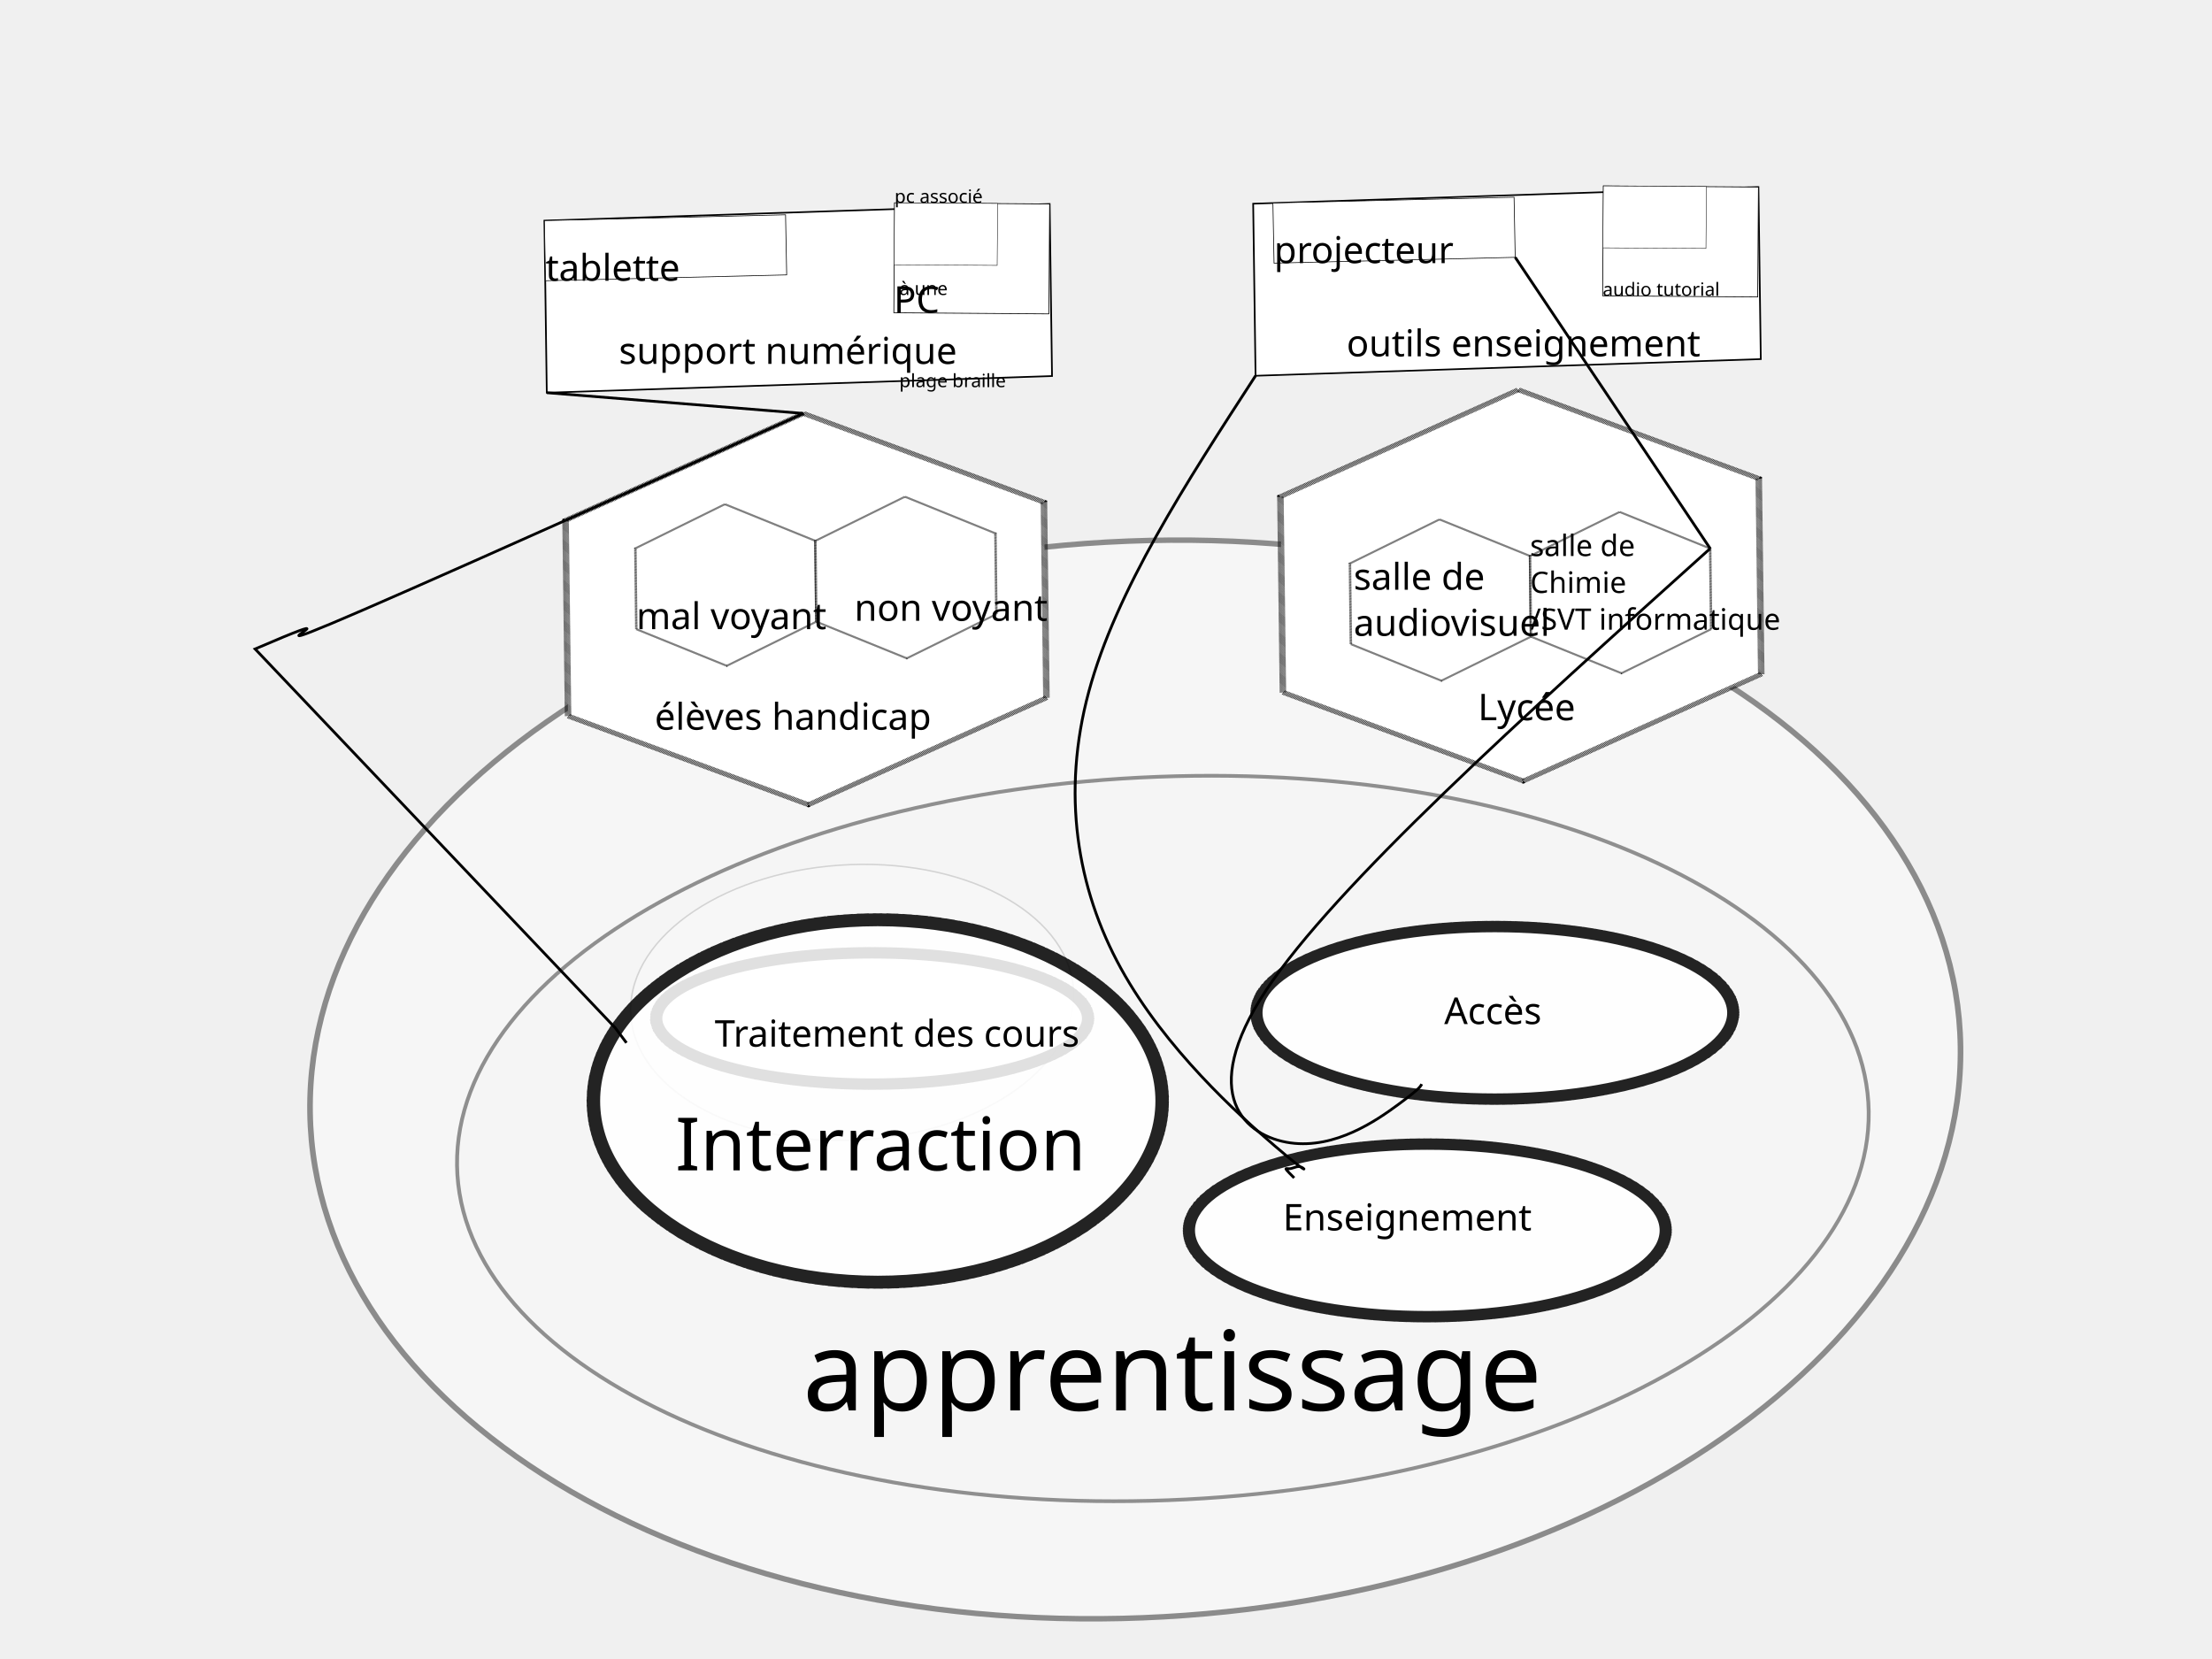
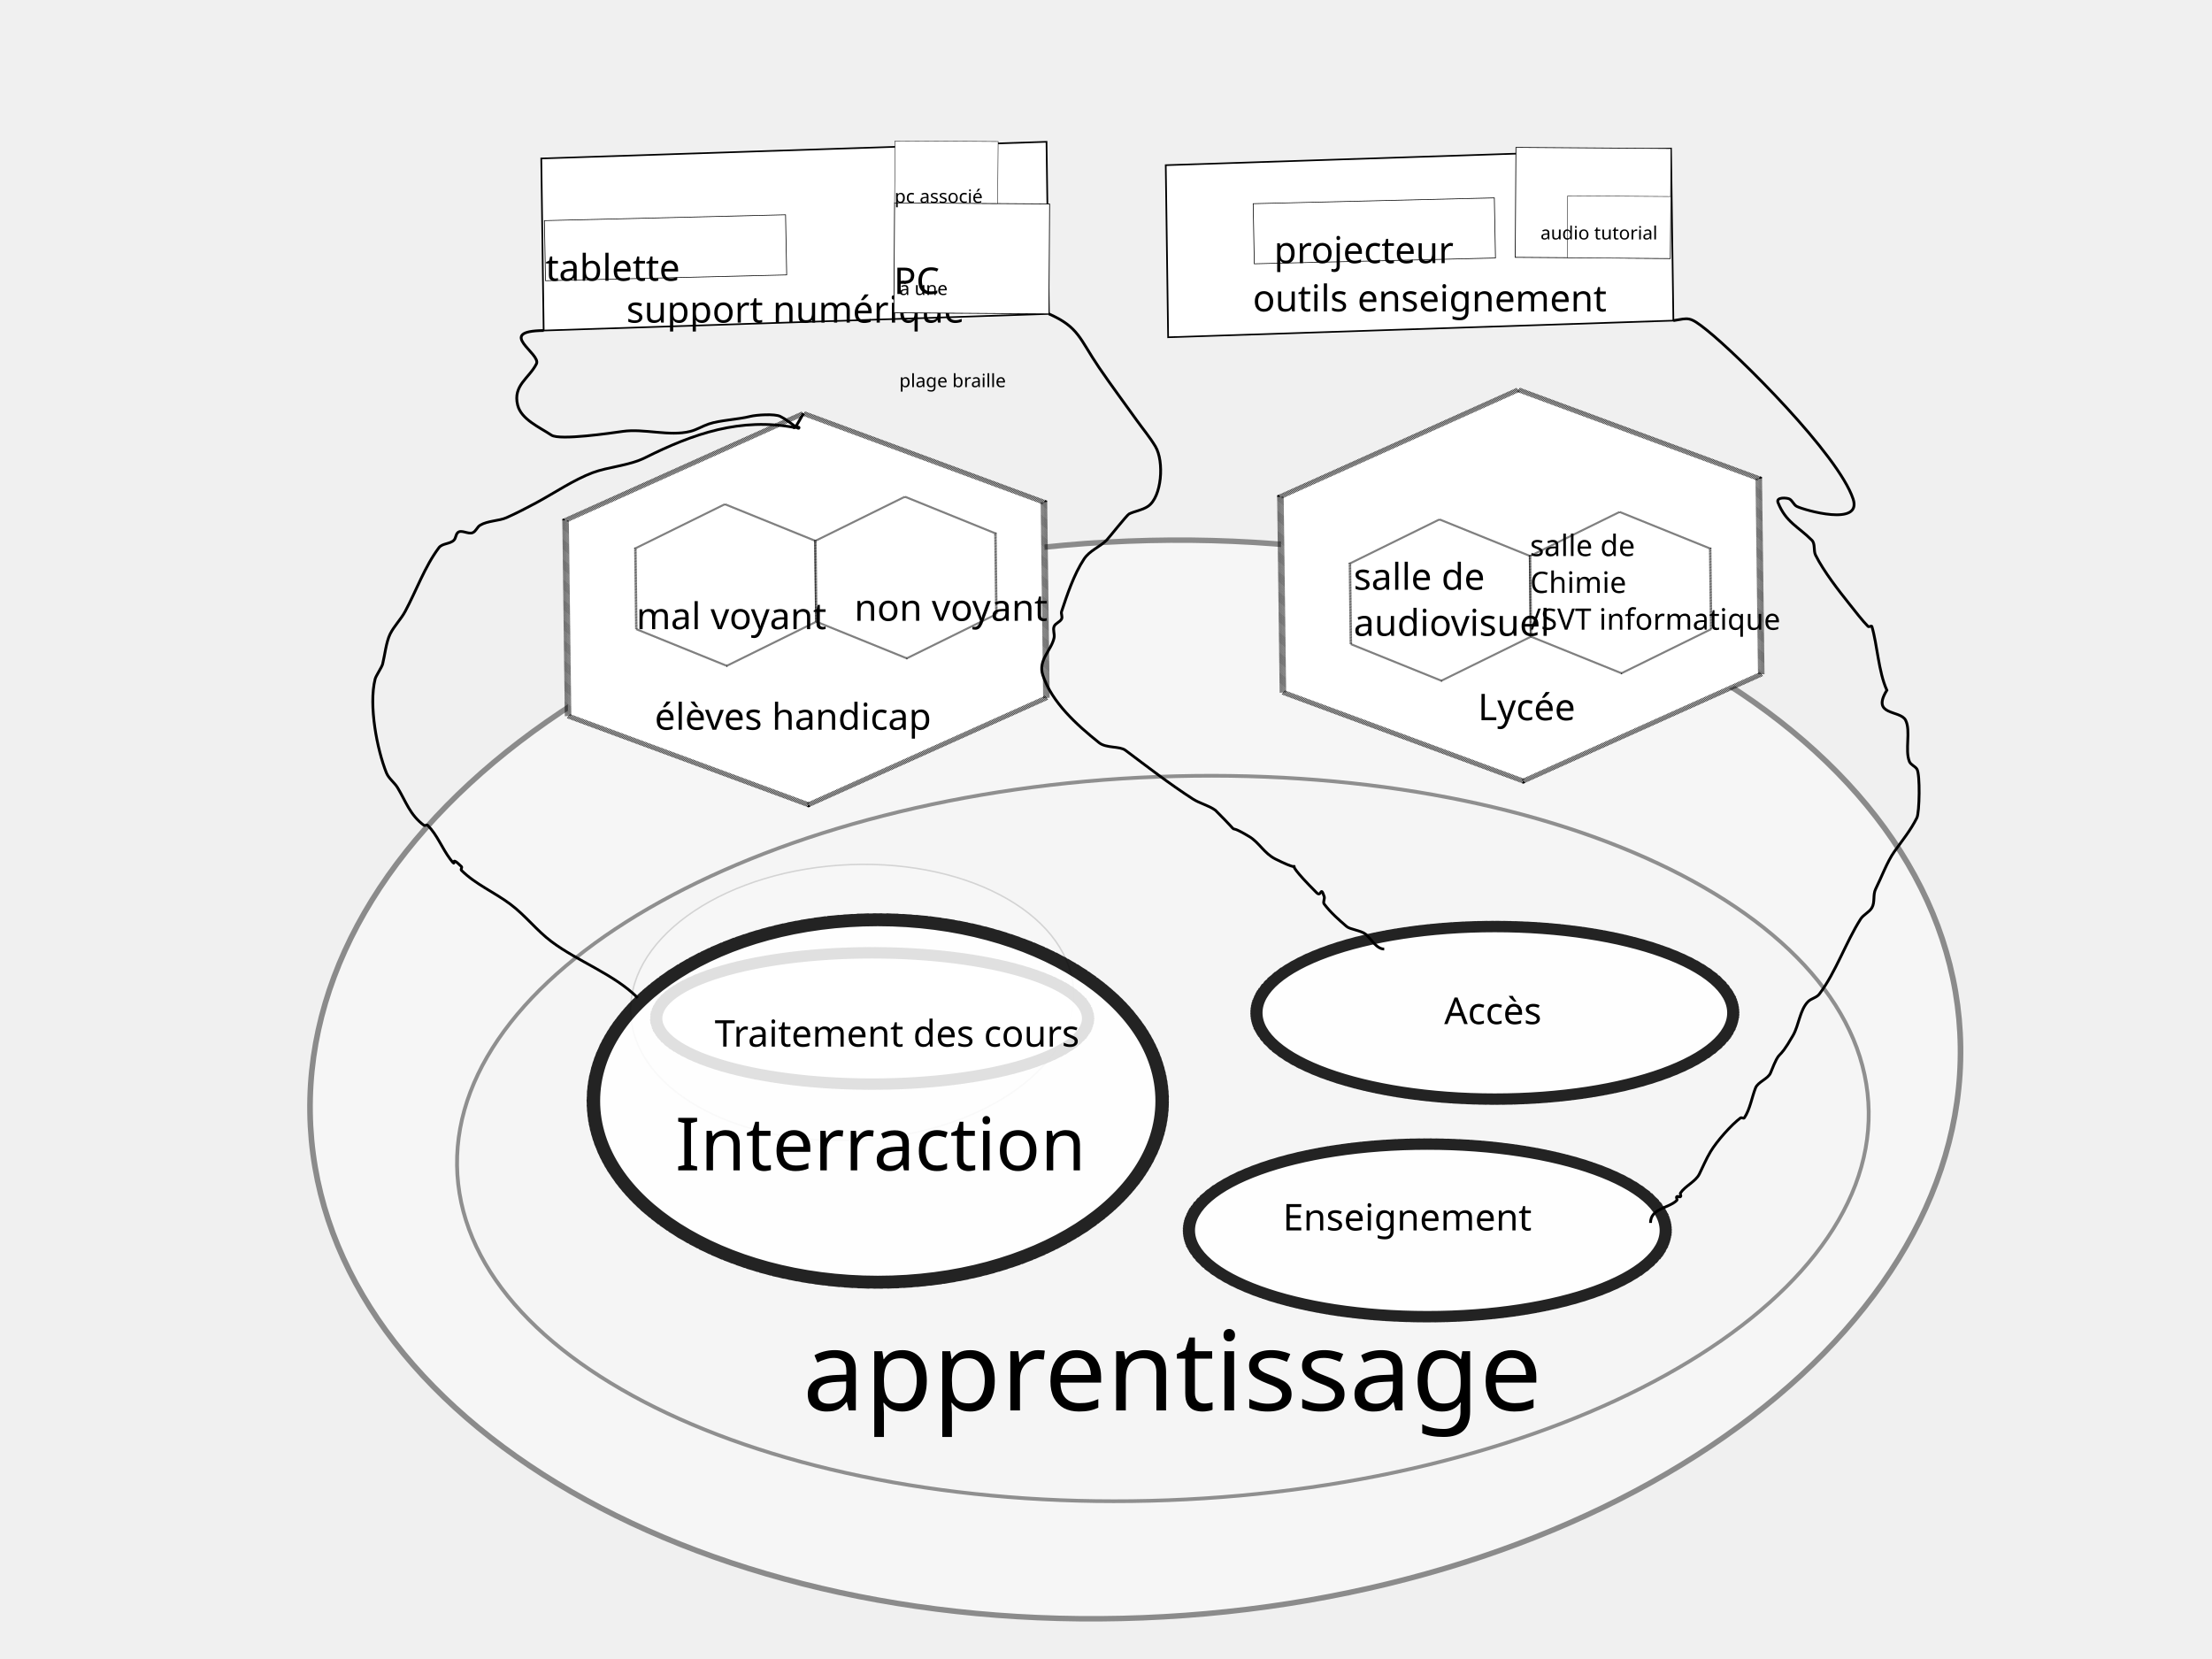
<svg xmlns="http://www.w3.org/2000/svg" width="800" height="600" viewBox="0 0 211.667 158.75" version="1.1" id="svg5">
  <defs id="defs2">
    <linearGradient id="linearGradient4818">
      <stop style="stop-color:#000000;stop-opacity:1;" offset="0" id="stop4816" />
    </linearGradient>
  </defs>
  <g id="layer1">
    <g id="g972" transform="matrix(1.155926,0,0,1.1167,-8.109341,-2.261863)">
-       <rect style="fill:#ffffff;fill-opacity:1;fill-rule:evenodd;stroke:#000000;stroke-width:0.139;stroke-miterlimit:4;stroke-dasharray:none;stroke-opacity:1" id="rect455" width="41.849" height="14.747" x="51.808" y="22.699" transform="matrix(0.9994183,-0.0341026,0.01340523,0.9999102,0,0)" />
-       <rect style="fill:#ffffff;fill-opacity:1;fill-rule:evenodd;stroke:#000000;stroke-width:0.139;stroke-miterlimit:4;stroke-dasharray:none;stroke-opacity:1" id="rect455-48" width="41.849" height="14.747" x="110.509" y="23.25" transform="matrix(0.9994183,-0.0341026,0.01340523,0.9999102,0,0)" />
+       <rect style="fill:#ffffff;fill-opacity:1;fill-rule:evenodd;stroke:#000000;stroke-width:0.139;stroke-miterlimit:4;stroke-dasharray:none;stroke-opacity:1" id="rect455" width="41.849" height="14.747" x="51.621" y="17.366" transform="matrix(0.9994183,-0.0341026,0.01340523,0.9999102,0,0)" />
+       <rect style="fill:#ffffff;fill-opacity:1;fill-rule:evenodd;stroke:#000000;stroke-width:0.139;stroke-miterlimit:4;stroke-dasharray:none;stroke-opacity:1" id="rect455-48" width="41.849" height="14.747" x="103.315" y="19.705" transform="matrix(0.9994183,-0.0341026,0.01340523,0.9999102,0,0)" />
      <rect style="fill:#ffffff;fill-opacity:1;fill-rule:evenodd;stroke:#000000;stroke-width:0.057;stroke-miterlimit:4;stroke-dasharray:none;stroke-opacity:1" id="rect455-3" width="19.97" height="5.152" x="51.691" y="22.224" transform="matrix(0.9996883,-0.02496707,0.01831377,0.9998323,0,0)" />
-       <rect style="fill:#ffffff;fill-opacity:1;fill-rule:evenodd;stroke:#000000;stroke-width:0.062;stroke-miterlimit:4;stroke-dasharray:none;stroke-opacity:1" id="rect455-4" width="12.836" height="9.42" x="-152.695" y="16.9" transform="matrix(-0.9999715,-0.00754851,-0.00644034,0.9999793,0,0)" />
+       <rect style="fill:#ffffff;fill-opacity:1;fill-rule:evenodd;stroke:#000000;stroke-width:0.062;stroke-miterlimit:4;stroke-dasharray:none;stroke-opacity:1" id="rect455-4" width="12.836" height="9.42" x="-145.437" y="13.655" transform="matrix(-0.9999715,-0.00754851,-0.00644034,0.9999793,0,0)" />
      <ellipse style="opacity:0.419;fill:#ffffff;fill-opacity:1;stroke:#000000;stroke-width:0.123;stroke-miterlimit:4;stroke-dasharray:none;stroke-opacity:1" id="path4474" cx="76.4" cy="90.975" rx="18.35" ry="11.809" transform="matrix(0.9992068,-0.03982195,0.01340523,0.9999102,0,0)" />
      <ellipse style="opacity:0.419;fill:#ffffff;fill-opacity:1;stroke:#000000;stroke-width:0.468;stroke-miterlimit:4;stroke-dasharray:none;stroke-opacity:1" id="path4474-1" cx="99.758" cy="98.629" rx="68.372" ry="46.133" transform="matrix(0.9991569,-0.04105455,0.01340523,0.9999102,0,0)" />
      <ellipse style="opacity:0.419;fill:#f2f2f2;fill-opacity:1;stroke:#000000;stroke-width:0.317;stroke-miterlimit:4;stroke-dasharray:none;stroke-opacity:1" id="path4578-0" cx="101.962" cy="103.625" rx="58.476" ry="30.999" transform="matrix(0.9992176,-0.03954974,0.01349763,0.9999089,0,0)" />
      <path style="fill:#ffffff;fill-opacity:0.996;stroke:#000000;stroke-width:3.78;stroke-dasharray:0.378, 0.378;stroke-opacity:1" id="path399" transform="matrix(0.143014,-0.00569962,0.00140589,0.1048667,71.7472,22.02829)" d="M 563.02,390.722 424.51,470.542 286.129,390.498 286.259,230.635 424.769,150.815 563.15,230.859 Z" />
      <path style="fill:#ffffff;fill-opacity:0.996;stroke:#000000;stroke-width:3.78;stroke-dasharray:0.378, 0.378;stroke-opacity:1" id="path399-8" transform="matrix(0.143014,-0.00569962,0.00140589,0.1048667,12.57104,24.05767)" d="M 563.02,390.722 424.51,470.542 286.129,390.498 286.259,230.635 424.769,150.815 563.15,230.859 Z" />
      <path style="fill:#ffffff;fill-opacity:0.996;stroke:#000000;stroke-width:3.78;stroke-dasharray:0.378, 0.378;stroke-opacity:1" id="path399-8-7" transform="matrix(0.05382191,-0.00235418,5.2909289e-4,0.04331439,44.08471,39.69785)" d="M 563.02,390.722 424.51,470.542 286.129,390.498 286.259,230.635 424.769,150.815 563.15,230.859 Z" />
      <text xml:space="preserve" style="font-style:normal;font-weight:normal;font-size:4.9px;line-height:1.25;font-family:sans-serif;fill:#000000;fill-opacity:1;stroke:none;stroke-width:0.122" x="52.523" y="103.473" id="text2901" transform="matrix(1.167493,-0.04652877,0.01147696,0.8560784,0,0)">
        <tspan style="stroke-width:0.122" x="52.523" y="103.473" id="tspan78802" />
      </text>
      <text xml:space="preserve" style="font-style:normal;font-weight:normal;font-size:4.9px;line-height:1.25;font-family:sans-serif;fill:#000000;fill-opacity:1;stroke:none;stroke-width:0.122" x="99.705" y="107.756" id="text5413" transform="matrix(1.167493,-0.04652877,0.01147696,0.8560784,0,0)">
        <tspan id="tspan5411" style="stroke-width:0.122" x="99.705" y="107.756" />
      </text>
      <path style="fill:#ffffff;fill-opacity:0.996;stroke:#000000;stroke-width:3.78;stroke-dasharray:0.378, 0.378;stroke-opacity:1" id="path10509" transform="matrix(0.05382191,-0.00235418,5.2909289e-4,0.04331439,58.98765,39.05572)" d="M 563.02,390.722 424.51,470.542 286.129,390.498 286.259,230.635 424.769,150.815 563.15,230.859 Z" />
      <path style="fill:#ffffff;fill-opacity:0.996;stroke:#000000;stroke-width:3.78;stroke-dasharray:0.378, 0.378;stroke-opacity:1" id="path10509-6" transform="matrix(0.05385122,-0.00234938,5.2938105e-4,0.04322618,103.2285,41.01314)" d="M 563.02,390.722 424.51,470.542 286.129,390.498 286.259,230.635 424.769,150.815 563.15,230.859 Z" />
-       <text xml:space="preserve" style="font-style:normal;font-weight:normal;font-size:3.105px;line-height:1.25;font-family:sans-serif;white-space:pre;inline-size:46.764;fill:#000000;fill-opacity:1;stroke:none;stroke-width:0.233" x="59.9" y="25.686" id="text13269" transform="matrix(0.982886,0,0,1.017412,-0.6210668,7.071714)">
-         <tspan x="59.9" y="25.686" id="tspan228392">support numérique</tspan>
+       <text xml:space="preserve" style="font-style:normal;font-weight:normal;font-size:3.105px;line-height:1.25;font-family:sans-serif;white-space:pre;inline-size:46.764;fill:#000000;fill-opacity:1;stroke:none;stroke-width:0.233" x="59.9" y="25.686" id="text13269" transform="matrix(0.982886,0,0,1.017412,0,3.535857)">
+         <tspan x="59.9" y="25.686" id="tspan9536">support numérique</tspan>
      </text>
-       <text xml:space="preserve" style="font-style:normal;font-weight:normal;font-size:3.105px;line-height:1.25;font-family:sans-serif;fill:#000000;fill-opacity:1;stroke:none;stroke-width:0.233" x="120.551" y="32.003" id="text26135" transform="scale(0.982886,1.017412)">
-         <tspan id="tspan26133" style="font-size:3.105px;stroke-width:0.233" x="120.551" y="32.003">outils enseignement</tspan>
+       <text xml:space="preserve" style="font-style:normal;font-weight:normal;font-size:3.105px;line-height:1.25;font-family:sans-serif;fill:#000000;fill-opacity:1;stroke:none;stroke-width:0.233" x="112.652" y="28.212" id="text26135" transform="scale(0.982886,1.017412)">
+         <tspan id="tspan26133" style="font-size:3.105px;stroke-width:0.233" x="112.652" y="28.212">outils enseignement</tspan>
      </text>
      <text xml:space="preserve" style="font-style:normal;font-weight:normal;font-size:3.105px;line-height:1.25;font-family:sans-serif;fill:#000000;fill-opacity:1;stroke:none;stroke-width:0.233" x="62.277" y="63.449" id="text33362" transform="scale(0.982886,1.017412)">
        <tspan id="tspan33360" style="font-size:3.105px;stroke-width:0.233" x="62.277" y="63.449">élèves handicap</tspan>
      </text>
      <text xml:space="preserve" style="font-style:normal;font-weight:normal;font-size:3.105px;line-height:1.25;font-family:sans-serif;fill:#000000;fill-opacity:1;stroke:none;stroke-width:0.233" x="131.618" y="62.651" id="text38498" transform="scale(0.982886,1.017412)">
        <tspan id="tspan38496" style="font-size:3.105px;stroke-width:0.233" x="131.618" y="62.651">Lycée</tspan>
      </text>
      <path style="fill:#ffffff;fill-opacity:0.996;stroke:#000000;stroke-width:3.78;stroke-dasharray:0.378, 0.378;stroke-opacity:1" id="path46480" transform="matrix(0.05385122,-0.00234938,5.2938105e-4,0.04322618,118.1396,40.37232)" d="M 563.02,390.722 424.51,470.542 286.129,390.498 286.259,230.635 424.769,150.815 563.15,230.859 Z" />
      <text xml:space="preserve" style="font-style:normal;font-weight:normal;font-size:3.105px;line-height:1.25;font-family:sans-serif;fill:#000000;fill-opacity:1;stroke:none;stroke-width:0.233" x="121.15" y="51.661" id="text48090" transform="scale(0.982886,1.017412)">
        <tspan id="tspan48088" style="font-size:3.105px;stroke-width:0.233" x="121.15" y="51.661">salle de  </tspan>
        <tspan style="font-size:3.105px;stroke-width:0.233" x="121.15" y="55.542" id="tspan59202">audiovisuel </tspan>
      </text>
      <text xml:space="preserve" style="font-style:normal;font-weight:normal;font-size:9.315px;line-height:1.25;font-family:sans-serif;fill:#000000;fill-opacity:1;stroke:none;stroke-width:0.233" x="120.913" y="56.241" id="text50776" transform="scale(0.982886,1.017412)">
        <tspan id="tspan50774" style="stroke-width:0.233" x="120.913" y="56.241" />
      </text>
      <text xml:space="preserve" style="font-style:normal;font-weight:normal;font-size:2.484px;line-height:1.25;font-family:sans-serif;fill:#000000;fill-opacity:1;stroke:none;stroke-width:0.233" x="136.005" y="48.819" id="text63064" transform="scale(0.982886,1.017412)">
        <tspan id="tspan63062" style="font-size:2.484px;stroke-width:0.233" x="136.005" y="48.819">salle de </tspan>
        <tspan style="font-size:2.484px;stroke-width:0.233" x="136.005" y="51.924" id="tspan73988">Chimie</tspan>
        <tspan style="font-size:2.484px;stroke-width:0.233" x="136.005" y="55.029" id="tspan67968">/SVT informatique</tspan>
      </text>
      <ellipse style="opacity:0.857;fill:#ffffff;fill-opacity:1;stroke:#000000;stroke-width:0.973;stroke-linecap:square;stroke-dasharray:0.097, 0.097;stroke-dashoffset:0.292;stroke-opacity:1" id="path83512" cx="79.214" cy="89.297" rx="17.856" ry="5.625" />
      <ellipse style="opacity:0.857;fill:#ffffff;fill-opacity:1;stroke:#000000;stroke-width:0.973;stroke-linecap:square;stroke-dasharray:0.097, 0.097;stroke-dashoffset:0.292;stroke-opacity:1" id="path83514" cx="130.763" cy="88.815" rx="19.719" ry="7.393" />
      <ellipse style="opacity:0.857;fill:#ffffff;fill-opacity:1;stroke:#000000;stroke-width:1.103;stroke-linecap:square;stroke-dasharray:0.11, 0.11;stroke-dashoffset:0.331;stroke-opacity:1" id="path93148" cx="79.68" cy="96.369" rx="23.535" ry="15.527" />
      <text xml:space="preserve" style="font-style:normal;font-weight:normal;font-size:3.105px;line-height:1.25;font-family:sans-serif;fill:#000000;fill-opacity:1;stroke:none;stroke-width:0.233" x="60.731" y="54.981" id="text95140" transform="scale(0.982886,1.017412)">
        <tspan id="tspan95138" style="stroke-width:0.233;font-size:3.105px" x="60.731" y="54.981">mal voyant</tspan>
      </text>
      <text xml:space="preserve" style="font-style:normal;font-weight:normal;font-size:3.105px;line-height:1.25;font-family:sans-serif;fill:#000000;fill-opacity:1;stroke:none;stroke-width:0.233" x="79.091" y="54.278" id="text98340" transform="scale(0.982886,1.017412)">
        <tspan id="tspan98338" style="font-size:3.105px;stroke-width:0.233" x="79.091" y="54.278">non voyant</tspan>
      </text>
-       <rect style="fill:#ffffff;fill-opacity:1;fill-rule:evenodd;stroke:#000000;stroke-width:0.057;stroke-miterlimit:4;stroke-dasharray:none;stroke-opacity:1" id="rect101230" width="19.97" height="5.152" x="112.018" y="22.223" transform="matrix(0.9996883,-0.02496707,0.01831377,0.9998323,0,0)" />
+       <rect style="fill:#ffffff;fill-opacity:1;fill-rule:evenodd;stroke:#000000;stroke-width:0.057;stroke-miterlimit:4;stroke-dasharray:none;stroke-opacity:1" id="rect101230" width="19.97" height="5.152" x="110.383" y="22.239" transform="matrix(0.9996883,-0.02496707,0.01831377,0.9998323,0,0)" />
      <text xml:space="preserve" style="font-style:normal;font-weight:normal;font-size:3.105px;line-height:1.25;font-family:sans-serif;fill:#000000;fill-opacity:1;stroke:none;stroke-width:0.233" x="53.085" y="25.635" id="text102796" transform="scale(0.982886,1.017412)">
        <tspan id="tspan102794" style="font-size:3.105px;stroke-width:0.233" x="53.085" y="25.635">tablette</tspan>
      </text>
      <rect style="fill:#ffffff;fill-opacity:1;fill-rule:evenodd;stroke:#000000;stroke-width:0.062;stroke-miterlimit:4;stroke-dasharray:none;stroke-opacity:1" id="rect106370" width="12.836" height="9.42" x="-94.03" y="18.793" transform="matrix(-0.9999715,-0.00754851,-0.00644034,0.9999793,0,0)" />
-       <rect style="fill:#ffffff;fill-opacity:1;fill-rule:evenodd;stroke:#000000;stroke-width:0.038;stroke-miterlimit:4;stroke-dasharray:none;stroke-opacity:1" id="rect106372" width="8.533" height="5.307" x="-89.749" y="18.887" transform="matrix(-0.9999795,-0.00639783,-0.00759866,0.9999711,0,0)" />
-       <rect style="fill:#ffffff;fill-opacity:1;fill-rule:evenodd;stroke:#000000;stroke-width:0.038;stroke-miterlimit:4;stroke-dasharray:none;stroke-opacity:1" id="rect106374" width="8.533" height="5.307" x="-148.411" y="17.061" transform="matrix(-0.9999795,-0.00639783,-0.00759866,0.9999711,0,0)" />
-       <text xml:space="preserve" style="font-style:normal;font-weight:normal;font-size:3.105px;line-height:1.25;font-family:sans-serif;fill:#000000;fill-opacity:1;stroke:none;stroke-width:0.233" x="82.421" y="28.332" id="text108662" transform="scale(0.982886,1.017412)">
-         <tspan id="tspan108660" style="stroke-width:0.233;font-size:3.105px" x="82.421" y="28.332">PC</tspan>
+       <rect style="fill:#ffffff;fill-opacity:1;fill-rule:evenodd;stroke:#000000;stroke-width:0.038;stroke-miterlimit:4;stroke-dasharray:none;stroke-opacity:1" id="rect106372" width="8.533" height="5.307" x="-89.749" y="13.58" transform="matrix(-0.9999795,-0.00639783,-0.00759866,0.9999711,0,0)" />
+       <rect style="fill:#ffffff;fill-opacity:1;fill-rule:evenodd;stroke:#000000;stroke-width:0.038;stroke-miterlimit:4;stroke-dasharray:none;stroke-opacity:1" id="rect106374" width="8.533" height="5.307" x="-145.463" y="17.935" transform="matrix(-0.9999795,-0.00639783,-0.00759866,0.9999711,0,0)" />
+       <text xml:space="preserve" style="font-style:normal;font-weight:normal;font-size:1.553px;line-height:1.25;font-family:sans-serif;fill:#000000;fill-opacity:1;stroke:none;stroke-width:0.233" x="136.88" y="22.157" id="text208950" transform="scale(0.982886,1.017412)">
+         <tspan id="tspan208948" style="font-size:1.553px;stroke-width:0.233" x="136.88" y="22.157">audio tutorial</tspan>
+       </text>
+       <text xml:space="preserve" style="font-style:normal;font-weight:normal;font-size:3.105px;line-height:1.25;font-family:sans-serif;fill:#000000;fill-opacity:1;stroke:none;stroke-width:0.233" x="82.421" y="26.752" id="text108662" transform="scale(0.982886,1.017412)">
+         <tspan id="tspan108660" style="font-size:3.105px;stroke-width:0.233" x="82.421" y="26.752">PC</tspan>
      </text>
      <text xml:space="preserve" style="font-style:normal;font-weight:normal;font-size:1.553px;line-height:1.25;font-family:sans-serif;fill:#000000;fill-opacity:1;stroke:none;stroke-width:0.233" x="82.483" y="19.074" id="text121576" transform="scale(0.982886,1.017412)">
        <tspan id="tspan121574" style="stroke-width:0.233;font-size:1.553px" x="82.483" y="19.074">pc associé</tspan>
        <tspan style="stroke-width:0.233;font-size:1.553px" x="82.483" y="26.836" id="tspan125502"> à une</tspan>
        <tspan style="stroke-width:0.233;font-size:1.553px" x="82.483" y="34.599" id="tspan129128"> plage braille </tspan>
      </text>
      <text xml:space="preserve" style="font-style:normal;font-weight:normal;font-size:3.105px;line-height:1.25;font-family:sans-serif;fill:#000000;fill-opacity:1;stroke:none;stroke-width:0.233" x="63.691" y="100.564" id="text142448" transform="scale(0.982886,1.017412)">
        <tspan id="tspan142446" style="font-size:3.105px;stroke-width:0.233" x="63.691" y="100.564" />
      </text>
      <text xml:space="preserve" style="font-style:normal;font-weight:normal;font-size:3.105px;line-height:1.25;font-family:sans-serif;fill:#000000;fill-opacity:1;stroke:none;stroke-width:0.233" x="67.332" y="90.138" id="text149072" transform="scale(0.982886,1.017412)">
        <tspan id="tspan149070" style="font-size:3.105px;stroke-width:0.233" x="67.332" y="90.138">Traitement des cours</tspan>
      </text>
      <text xml:space="preserve" style="font-style:normal;font-weight:normal;font-size:3.105px;line-height:1.25;font-family:sans-serif;fill:#000000;fill-opacity:1;stroke:none;stroke-width:0.233" x="128.775" y="88.243" id="text155058" transform="scale(0.982886,1.017412)">
        <tspan id="tspan155056" style="font-size:3.105px;stroke-width:0.233" x="128.775" y="88.243">Accès</tspan>
      </text>
      <ellipse style="opacity:0.857;fill:#ffffff;fill-opacity:1;stroke:#000000;stroke-width:0.973;stroke-linecap:square;stroke-dasharray:0.097, 0.097;stroke-dashoffset:0.292;stroke-opacity:1" id="ellipse162376" cx="125.173" cy="107.458" rx="19.719" ry="7.393" />
      <text xml:space="preserve" style="font-style:normal;font-weight:normal;font-size:3.105px;line-height:1.25;font-family:sans-serif;fill:#000000;fill-opacity:1;stroke:none;stroke-width:0.233" x="115.189" y="105.619" id="text164118" transform="scale(0.982886,1.017412)">
        <tspan id="tspan164116" style="font-size:3.105px;stroke-width:0.233" x="115.189" y="105.619">Enseignement</tspan>
      </text>
      <text xml:space="preserve" style="font-style:normal;font-weight:normal;font-size:9.315px;line-height:1.25;font-family:sans-serif;fill:#000000;fill-opacity:1;stroke:none;stroke-width:0.233" x="74.749" y="120.784" id="text171952" transform="scale(0.982886,1.017412)">
        <tspan id="tspan171950" style="stroke-width:0.233" x="74.749" y="120.784">apprentissage</tspan>
      </text>
      <text xml:space="preserve" style="font-style:normal;font-weight:normal;font-size:6.21px;line-height:1.25;font-family:sans-serif;fill:#000000;fill-opacity:1;stroke:none;stroke-width:0.233" x="64.007" y="100.564" id="text181090" transform="scale(0.982886,1.017412)">
        <tspan id="tspan181088" style="font-size:6.21px;stroke-width:0.233" x="64.007" y="100.564">Interraction</tspan>
      </text>
      <text xml:space="preserve" style="font-style:normal;font-weight:normal;font-size:3.105px;line-height:1.25;font-family:sans-serif;fill:#000000;fill-opacity:1;stroke:none;stroke-width:0.233" x="114.443" y="24.153" id="text204656" transform="scale(0.982886,1.017412)">
        <tspan id="tspan204654" style="font-size:3.105px;stroke-width:0.233" x="114.443" y="24.153">projecteur</tspan>
      </text>
-       <text xml:space="preserve" style="font-style:normal;font-weight:normal;font-size:1.553px;line-height:1.25;font-family:sans-serif;fill:#000000;fill-opacity:1;stroke:none;stroke-width:0.233" x="142.117" y="26.906" id="text208950" transform="scale(0.982886,1.017412)">
-         <tspan id="tspan208948" style="stroke-width:0.233;font-size:1.553px" x="142.117" y="26.906">audio tutorial</tspan>
-       </text>
-       <path style="fill:none;stroke:#000000;stroke-width:0.233px;stroke-linecap:butt;stroke-linejoin:miter;stroke-opacity:1" d="m 52.279,35.675 21.252,1.777 C 8.114,67.966 43.265,50.907 28.132,57.635 l 29.811,32.466 0.932,1.286" id="path227743" />
-       <path style="fill:none;stroke:#000000;stroke-width:0.233px;stroke-linecap:butt;stroke-linejoin:miter;stroke-opacity:1" d="m 110.954,34.224 c -5.771,9.199 -11.543,18.399 -13.805,27.069 -2.262,8.67 -1.015,16.81 2.662,23.72 3.677,6.91 9.784,12.588 12.682,15.16 2.898,2.572 2.588,2.036 2.277,1.875 -0.311,-0.161 -0.621,0.053 -0.88,0.107 -0.259,0.054 -0.466,-0.053 -0.414,0.054 0.052,0.107 0.362,0.429 0.673,0.75" id="path228120" />
-       <path style="fill:none;stroke:#000000;stroke-width:0.233px;stroke-linecap:butt;stroke-linejoin:miter;stroke-opacity:1" d="m 132.448,24.075 c 5.38,8.318 10.76,16.636 16.14,24.954" id="path228124" />
-       <path style="fill:none;stroke:#000000;stroke-width:0.233px;stroke-linecap:butt;stroke-linejoin:miter;stroke-opacity:1" d="m 148.588,49.028 c -15.516,14.441 -31.033,28.881 -36.773,37.87 -5.74,8.988 -1.703,12.524 2.024,13.06 3.726,0.536 7.142,-1.929 8.902,-3.268 1.76,-1.339 1.863,-1.554 1.967,-1.768" id="path228128" />
      <path style="fill:none;stroke:#000000;stroke-width:0.233px;stroke-linecap:butt;stroke-linejoin:miter;stroke-opacity:1" d="m 193.957,68.885 c 0,0 0,0 0,0 z" id="path228132" />
+       <path style="fill:none;stroke:#000000;stroke-width:0.233px;stroke-linecap:butt;stroke-linejoin:miter;stroke-opacity:1" d="m 52.021,30.349 c -4.041,0.042 -0.178,1.985 -0.599,2.856 -0.596,1.233 -1.963,1.838 -1.553,3.536 0.296,1.225 1.8,1.885 2.795,2.572 0.682,0.471 4.979,-0.185 5.9,-0.321 1.78,-0.263 3.853,0.449 5.59,0 0.541,-0.14 1.024,-0.46 1.553,-0.643 0.914,-0.316 2.382,-0.375 3.416,-0.643 0.51,-0.132 2.026,-0.237 2.484,0 0.864,0.447 1.553,1.246 1.553,0.964 0,-0.107 -0.207,0 -0.311,0 0.227,-0.406 0.455,-0.812 0.682,-1.218" id="path9440" />
+       <path style="fill:none;stroke:#000000;stroke-width:0.233px;stroke-linecap:butt;stroke-linejoin:miter;stroke-opacity:1" d="m 72.849,38.67 c -4.531,-0.897 -8.449,0.516 -12.421,2.572 -1.333,0.69 -3.051,0.783 -4.347,1.286 -1.578,0.613 -3.176,1.745 -4.658,2.572 -0.815,0.454 -1.638,0.897 -2.484,1.286 -0.615,0.283 -1.553,0.257 -2.174,0.643 -0.251,0.156 -0.349,0.53 -0.621,0.643 -0.384,0.159 -0.949,-0.303 -1.242,0 -0.164,0.169 -0.147,0.473 -0.311,0.643 -0.327,0.339 -0.964,0.26 -1.242,0.643 -1.175,1.622 -1.88,3.707 -2.795,5.465 -0.354,0.68 -0.908,1.238 -1.242,1.929 -0.331,0.686 -0.441,1.826 -0.621,2.572 -0.068,0.28 -0.553,1.006 -0.621,1.286 -0.549,2.272 0.164,6.049 0.932,8.036 0.192,0.497 0.665,0.826 0.932,1.286 0.695,1.198 1.008,2.309 2.174,3.214 0.083,0.064 0.237,-0.076 0.311,0 0.792,0.82 1.191,1.966 1.863,2.893 0.713,0.985 -0.199,-0.527 0.932,0.643 0.073,0.076 -0.073,0.246 0,0.321 1.154,1.195 2.748,1.892 4.037,2.893 1.283,0.996 2.183,2.258 3.416,3.214 2.224,1.727 5.186,2.796 7.142,4.822" id="path9442" />
+       <path style="fill:none;stroke:#000000;stroke-width:0.233px;stroke-linecap:butt;stroke-linejoin:miter;stroke-opacity:1" d="m 145.542,29.498 c 1.296,-0.215 1.298,-0.401 2.766,0.815 2.659,2.202 10.887,10.666 12.111,14.465 0.773,2.399 -4.048,0.959 -4.658,0.643 -0.262,-0.136 -0.359,-0.507 -0.621,-0.643 -0.184,-0.095 -1.13,-0.193 -0.932,0.321 0.651,1.684 1.657,2.037 2.795,3.214 0.302,0.312 0.12,0.891 0.311,1.286 0.669,1.386 1.933,3.063 2.795,4.179 0.444,0.574 1.075,1.434 1.553,1.929 0.073,0.076 0.281,-0.103 0.311,0 0.45,1.554 0.544,3.874 1.242,5.465 -1.33,2.221 1.116,1.667 1.553,2.572 0.443,0.917 -0.074,2.54 0.311,3.536 0.109,0.281 0.459,0.391 0.621,0.643 0.28,0.434 0.216,3.731 0,4.179 -0.516,1.068 -1.196,1.926 -1.863,2.893 -0.594,0.861 -1.092,2.26 -1.553,3.214 -0.236,0.489 -0.039,1.139 -0.311,1.607 -0.226,0.39 -0.696,0.581 -0.932,0.964 -1.228,1.997 -2.04,4.53 -3.416,6.429 -0.224,0.309 -0.668,0.37 -0.932,0.643 -0.681,0.704 -0.759,2.019 -1.242,2.893 -1.399,2.534 -0.952,0.856 -1.863,3.214 -0.2,0.517 -1.042,0.769 -1.242,1.286 -0.312,0.808 -0.453,1.828 -0.932,2.572 -0.057,0.089 -0.228,-0.064 -0.311,0 -0.781,0.606 -1.971,2.007 -2.484,2.893 -0.381,0.657 -0.649,1.343 -0.932,1.929 -0.306,0.634 -1.172,1.016 -1.553,1.607 -0.057,0.089 0.073,0.246 0,0.321 -0.073,0.076 -0.237,-0.076 -0.311,0 -0.073,0.076 0.073,0.246 0,0.321 -0.654,0.677 -2.174,0.67 -2.174,1.929" id="path9444" />
+       <path style="fill:none;stroke:#000000;stroke-width:0.233px;stroke-linecap:butt;stroke-linejoin:miter;stroke-opacity:1" d="m 93.846,28.922 c 2.503,1.153 2.524,2.127 4.156,4.605 1.003,1.523 2.07,3 3.105,4.5 0.518,0.75 1.095,1.46 1.553,2.25 0.745,1.285 0.539,4.343 -0.621,5.143 -0.471,0.325 -1.107,0.412 -1.553,0.643 -0.183,0.095 -1.672,2.052 -1.863,2.25 -0.565,0.585 -1.394,0.879 -1.863,1.607 -0.841,1.306 -1.418,3.116 -1.863,4.5 -0.065,0.203 0.093,0.451 0,0.643 -0.131,0.271 -0.512,0.362 -0.621,0.643 -0.115,0.298 0.061,0.649 0,0.964 -0.207,1.073 -1.352,1.91 -0.932,3.214 0.754,2.341 2.817,4.262 4.658,5.786 0.588,0.487 1.702,0.277 2.174,0.643 1.835,1.425 3.598,2.845 5.59,4.179 0.583,0.39 1.302,0.542 1.863,0.964 2.63,2.722 0.424,0.778 2.795,2.25 0.837,0.52 1.239,1.445 2.174,1.929 3.36,1.739 -0.387,-1.044 3.416,2.893 0.414,0.429 0.298,-0.682 0.621,0.321 0.066,0.203 -0.124,0.471 0,0.643 0.527,0.727 1.196,1.337 1.863,1.929 0.276,0.245 1.185,0.339 1.553,0.643 0.453,0.376 0.894,1.286 1.553,1.286" id="path9446" />
    </g>
  </g>
</svg>
